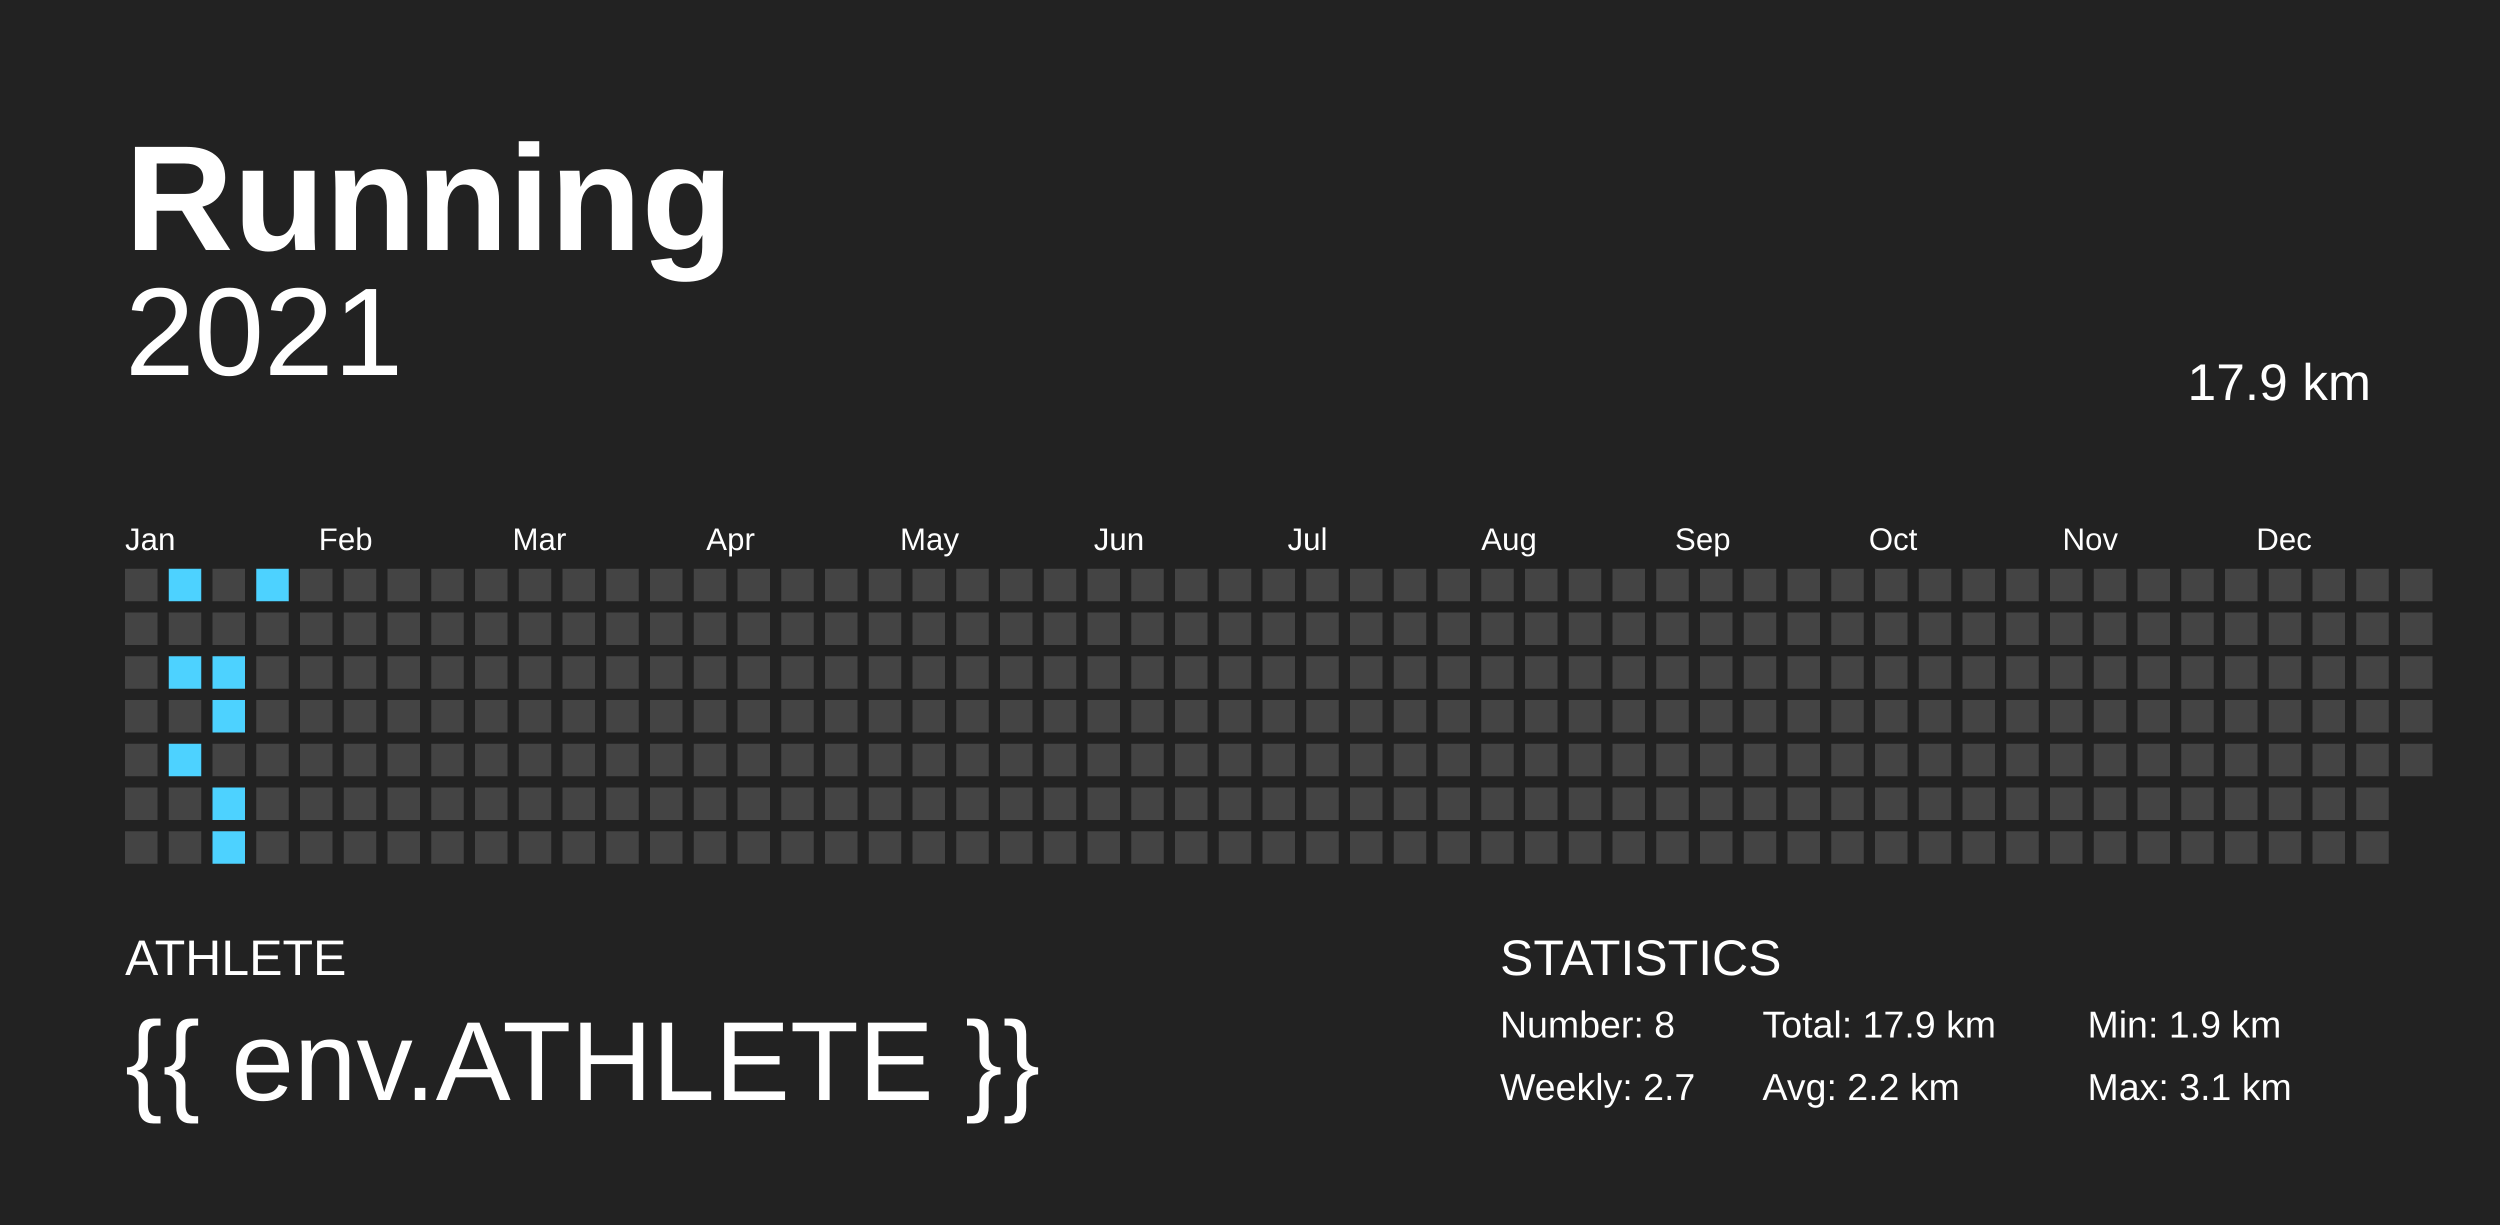
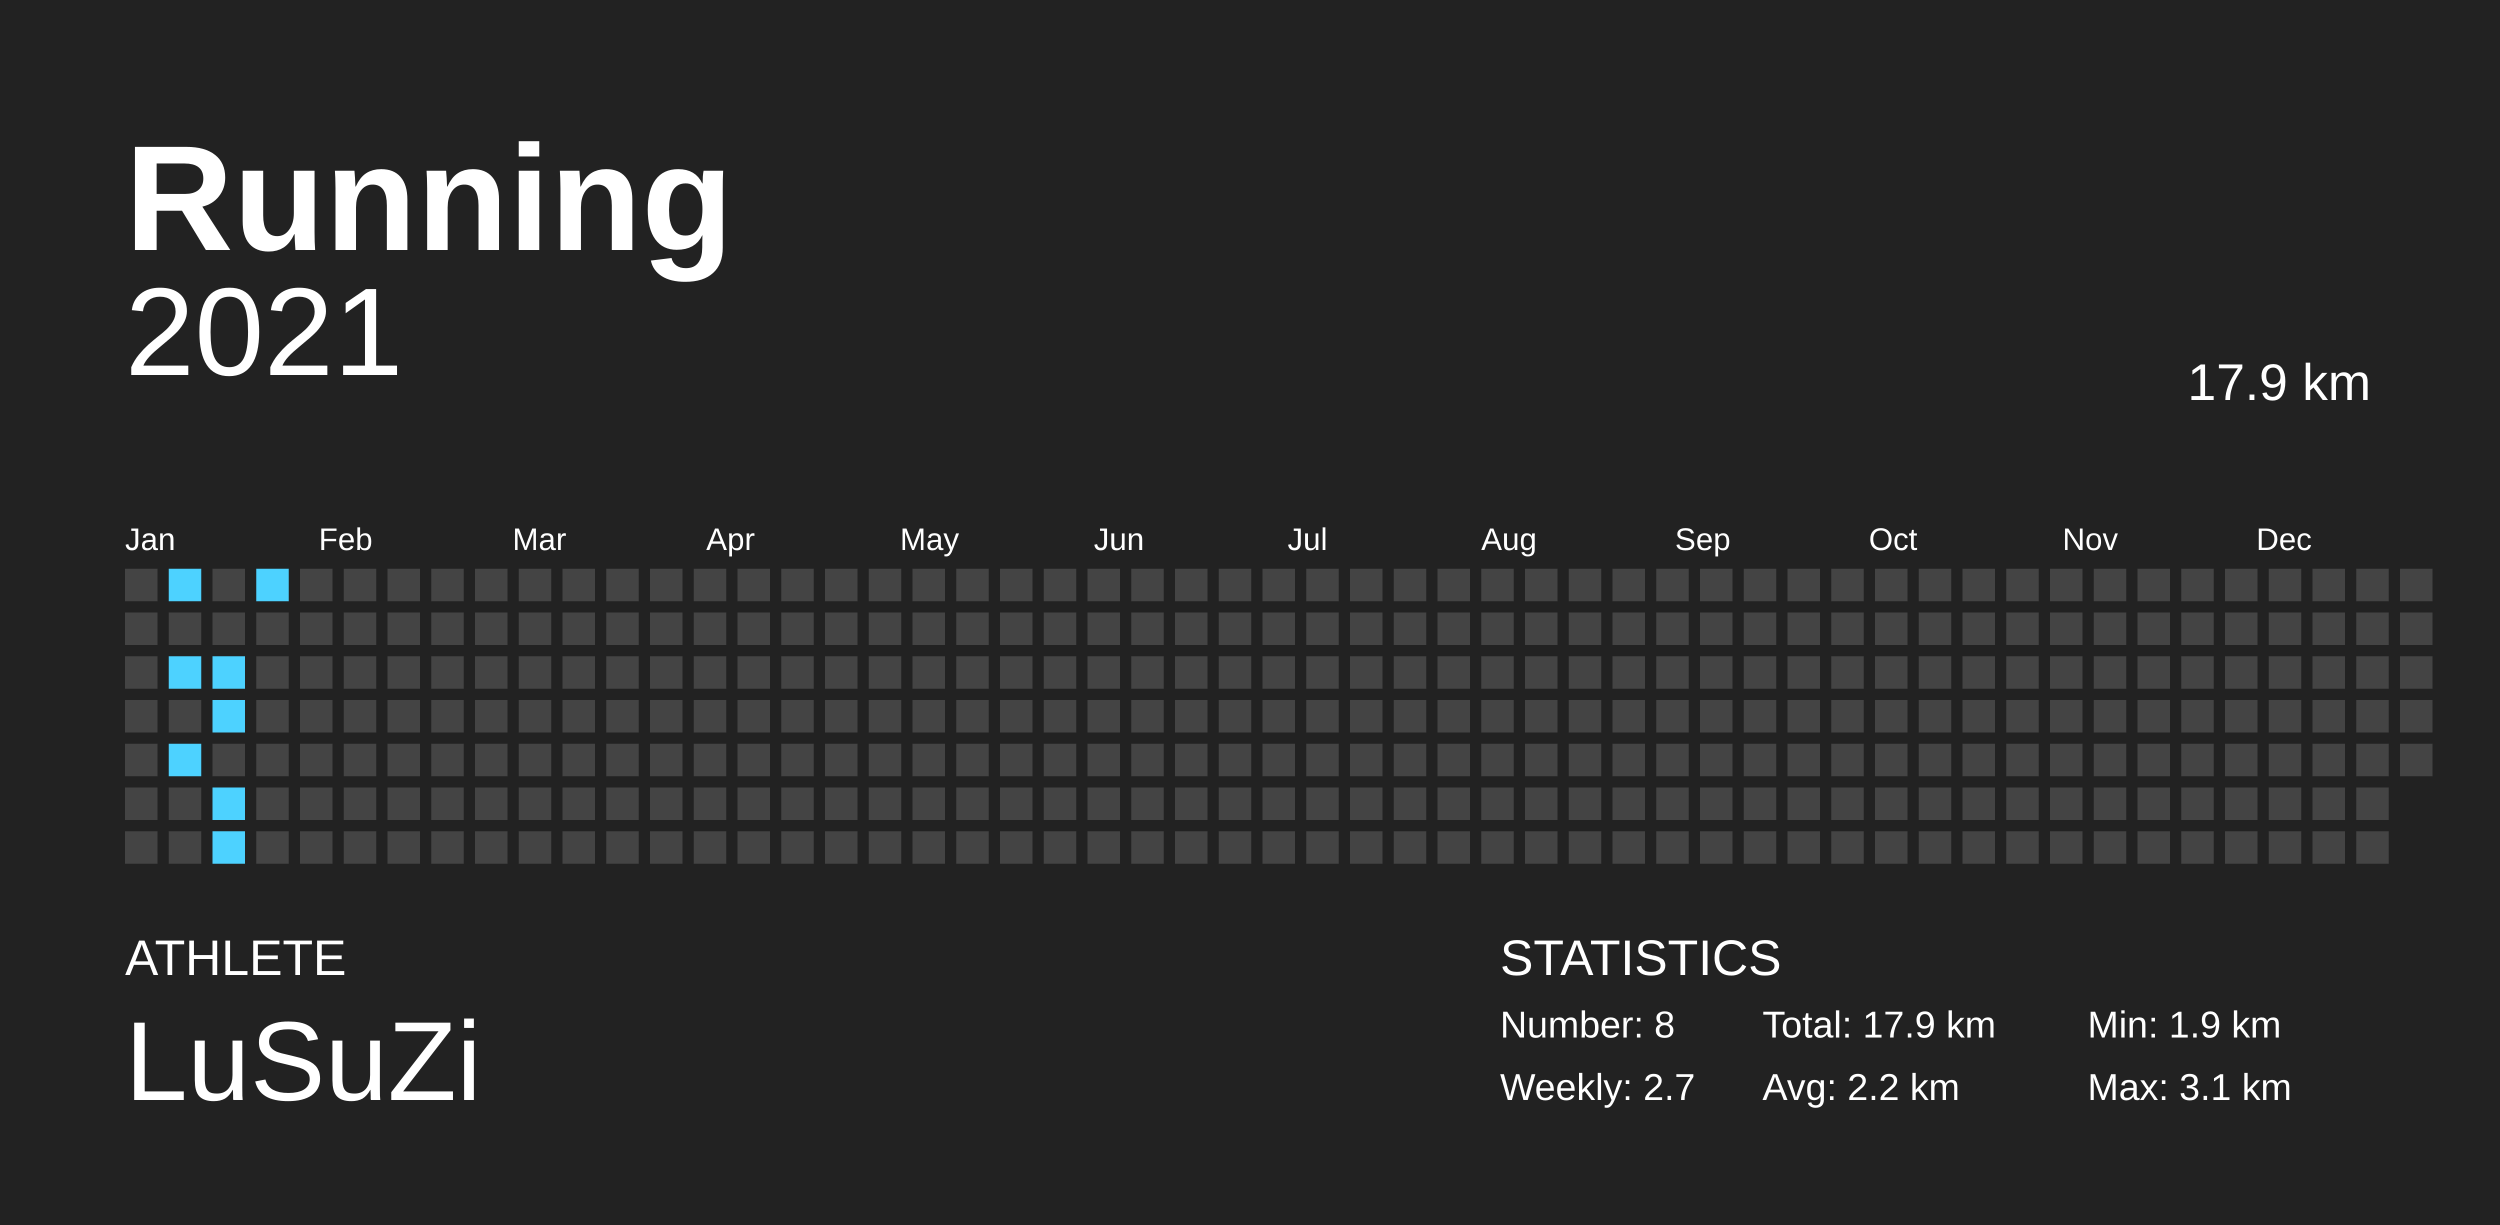
<svg xmlns="http://www.w3.org/2000/svg" baseProfile="full" height="98mm" version="1.1" viewBox="0,0,200,98" width="200mm">
  <defs />
  <rect fill="#222222" height="98" width="200" x="0" y="0" />
  <text fill="#FFFFFF" style="font-size:12px; font-family:Arial; font-weight:bold;" x="10" y="20">Running</text>
  <text fill="#FFFFFF" style="font-size:4px; font-family:Arial" x="10" y="78">ATHLETE</text>
-   <text fill="#FFFFFF" style="font-size:9px; font-family:Arial" x="10" y="88">{{ env.ATHLETE }}</text>
+   <text fill="#FFFFFF" style="font-size:9px; font-family:Arial" x="10" y="88">LuSuZi</text>
  <text fill="#FFFFFF" style="font-size:4px; font-family:Arial" x="120" y="78">STATISTICS</text>
  <text fill="#FFFFFF" style="font-size:3px; font-family:Arial" x="120" y="83">Number: 8</text>
  <text fill="#FFFFFF" style="font-size:3px; font-family:Arial" x="120" y="88">Weekly: 2.7</text>
  <text fill="#FFFFFF" style="font-size:3px; font-family:Arial" x="141" y="83">Total: 17.9 km</text>
  <text fill="#FFFFFF" style="font-size:3px; font-family:Arial" x="141" y="88">Avg: 2.2 km</text>
  <text fill="#FFFFFF" style="font-size:3px; font-family:Arial" x="167" y="83">Min: 1.9 km</text>
  <text fill="#FFFFFF" style="font-size:3px; font-family:Arial" x="167" y="88">Max: 3.1 km</text>
  <text alignment-baseline="hanging" fill="#FFFFFF" style="font-size:10.0px; font-family:Arial;" x="10" y="30">2021</text>
  <text alignment-baseline="hanging" fill="#FFFFFF" style="font-size:4.125px; font-family:Arial;" x="175" y="32">17.9 km</text>
  <text fill="#FFFFFF" style="font-size:2.5px; font-family:Arial" x="10.0" y="44">Jan</text>
  <text fill="#FFFFFF" style="font-size:2.5px; font-family:Arial" x="25.5" y="44">Feb</text>
  <text fill="#FFFFFF" style="font-size:2.5px; font-family:Arial" x="41.0" y="44">Mar</text>
  <text fill="#FFFFFF" style="font-size:2.5px; font-family:Arial" x="56.5" y="44">Apr</text>
  <text fill="#FFFFFF" style="font-size:2.5px; font-family:Arial" x="72.0" y="44">May</text>
  <text fill="#FFFFFF" style="font-size:2.5px; font-family:Arial" x="87.5" y="44">Jun</text>
  <text fill="#FFFFFF" style="font-size:2.5px; font-family:Arial" x="103.0" y="44">Jul</text>
  <text fill="#FFFFFF" style="font-size:2.5px; font-family:Arial" x="118.5" y="44">Aug</text>
  <text fill="#FFFFFF" style="font-size:2.5px; font-family:Arial" x="134.0" y="44">Sep</text>
  <text fill="#FFFFFF" style="font-size:2.5px; font-family:Arial" x="149.5" y="44">Oct</text>
  <text fill="#FFFFFF" style="font-size:2.5px; font-family:Arial" x="165.0" y="44">Nov</text>
  <text fill="#FFFFFF" style="font-size:2.5px; font-family:Arial" x="180.5" y="44">Dec</text>
  <rect fill="#444444" height="2.6" width="2.6" x="10.0" y="45.5" />
  <rect fill="#444444" height="2.6" width="2.6" x="10.0" y="49.0" />
  <rect fill="#444444" height="2.6" width="2.6" x="10.0" y="52.5" />
  <rect fill="#444444" height="2.6" width="2.6" x="10.0" y="56.0" />
  <rect fill="#444444" height="2.6" width="2.6" x="10.0" y="59.5" />
  <rect fill="#444444" height="2.6" width="2.6" x="10.0" y="63.0" />
  <rect fill="#444444" height="2.6" width="2.6" x="10.0" y="66.5" />
  <rect fill="#4dd2ff" height="2.6" width="2.6" x="13.5" y="45.5" />
  <rect fill="#444444" height="2.6" width="2.6" x="13.5" y="49.0" />
  <rect fill="#4dd2ff" height="2.6" width="2.6" x="13.5" y="52.5" />
  <rect fill="#444444" height="2.6" width="2.6" x="13.5" y="56.0" />
  <rect fill="#4dd2ff" height="2.6" width="2.6" x="13.5" y="59.5" />
  <rect fill="#444444" height="2.6" width="2.6" x="13.5" y="63.0" />
  <rect fill="#444444" height="2.6" width="2.6" x="13.5" y="66.5" />
  <rect fill="#444444" height="2.6" width="2.6" x="17.0" y="45.5" />
  <rect fill="#444444" height="2.6" width="2.6" x="17.0" y="49.0" />
  <rect fill="#4dd2ff" height="2.6" width="2.6" x="17.0" y="52.5" />
  <rect fill="#4dd2ff" height="2.6" width="2.6" x="17.0" y="56.0" />
  <rect fill="#444444" height="2.6" width="2.6" x="17.0" y="59.5" />
  <rect fill="#4dd2ff" height="2.6" width="2.6" x="17.0" y="63.0" />
  <rect fill="#4dd2ff" height="2.6" width="2.6" x="17.0" y="66.5" />
  <rect fill="#4dd2ff" height="2.6" width="2.6" x="20.5" y="45.5" />
  <rect fill="#444444" height="2.6" width="2.6" x="20.5" y="49.0" />
  <rect fill="#444444" height="2.6" width="2.6" x="20.5" y="52.5" />
  <rect fill="#444444" height="2.6" width="2.6" x="20.5" y="56.0" />
  <rect fill="#444444" height="2.6" width="2.6" x="20.5" y="59.5" />
  <rect fill="#444444" height="2.6" width="2.6" x="20.5" y="63.0" />
  <rect fill="#444444" height="2.6" width="2.6" x="20.5" y="66.5" />
  <rect fill="#444444" height="2.6" width="2.6" x="24.0" y="45.5" />
  <rect fill="#444444" height="2.6" width="2.6" x="24.0" y="49.0" />
  <rect fill="#444444" height="2.6" width="2.6" x="24.0" y="52.5" />
  <rect fill="#444444" height="2.6" width="2.6" x="24.0" y="56.0" />
  <rect fill="#444444" height="2.6" width="2.6" x="24.0" y="59.5" />
  <rect fill="#444444" height="2.6" width="2.6" x="24.0" y="63.0" />
  <rect fill="#444444" height="2.6" width="2.6" x="24.0" y="66.5" />
  <rect fill="#444444" height="2.6" width="2.6" x="27.5" y="45.5" />
  <rect fill="#444444" height="2.6" width="2.6" x="27.5" y="49.0" />
  <rect fill="#444444" height="2.6" width="2.6" x="27.5" y="52.5" />
  <rect fill="#444444" height="2.6" width="2.6" x="27.5" y="56.0" />
  <rect fill="#444444" height="2.6" width="2.6" x="27.5" y="59.5" />
  <rect fill="#444444" height="2.6" width="2.6" x="27.5" y="63.0" />
  <rect fill="#444444" height="2.6" width="2.6" x="27.5" y="66.5" />
  <rect fill="#444444" height="2.6" width="2.6" x="31.0" y="45.5" />
  <rect fill="#444444" height="2.6" width="2.6" x="31.0" y="49.0" />
  <rect fill="#444444" height="2.6" width="2.6" x="31.0" y="52.5" />
  <rect fill="#444444" height="2.6" width="2.6" x="31.0" y="56.0" />
  <rect fill="#444444" height="2.6" width="2.6" x="31.0" y="59.5" />
  <rect fill="#444444" height="2.6" width="2.6" x="31.0" y="63.0" />
  <rect fill="#444444" height="2.6" width="2.6" x="31.0" y="66.5" />
  <rect fill="#444444" height="2.6" width="2.6" x="34.5" y="45.5" />
  <rect fill="#444444" height="2.6" width="2.6" x="34.5" y="49.0" />
  <rect fill="#444444" height="2.6" width="2.6" x="34.5" y="52.5" />
  <rect fill="#444444" height="2.6" width="2.6" x="34.5" y="56.0" />
  <rect fill="#444444" height="2.6" width="2.6" x="34.5" y="59.5" />
  <rect fill="#444444" height="2.6" width="2.6" x="34.5" y="63.0" />
  <rect fill="#444444" height="2.6" width="2.6" x="34.5" y="66.5" />
  <rect fill="#444444" height="2.6" width="2.6" x="38.0" y="45.5" />
  <rect fill="#444444" height="2.6" width="2.6" x="38.0" y="49.0" />
  <rect fill="#444444" height="2.6" width="2.6" x="38.0" y="52.5" />
  <rect fill="#444444" height="2.6" width="2.6" x="38.0" y="56.0" />
  <rect fill="#444444" height="2.6" width="2.6" x="38.0" y="59.5" />
  <rect fill="#444444" height="2.6" width="2.6" x="38.0" y="63.0" />
  <rect fill="#444444" height="2.6" width="2.6" x="38.0" y="66.5" />
  <rect fill="#444444" height="2.6" width="2.6" x="41.5" y="45.5" />
  <rect fill="#444444" height="2.6" width="2.6" x="41.5" y="49.0" />
  <rect fill="#444444" height="2.6" width="2.6" x="41.5" y="52.5" />
  <rect fill="#444444" height="2.6" width="2.6" x="41.5" y="56.0" />
  <rect fill="#444444" height="2.6" width="2.6" x="41.5" y="59.5" />
  <rect fill="#444444" height="2.6" width="2.6" x="41.5" y="63.0" />
  <rect fill="#444444" height="2.6" width="2.6" x="41.5" y="66.5" />
  <rect fill="#444444" height="2.6" width="2.6" x="45.0" y="45.5" />
  <rect fill="#444444" height="2.6" width="2.6" x="45.0" y="49.0" />
  <rect fill="#444444" height="2.6" width="2.6" x="45.0" y="52.5" />
  <rect fill="#444444" height="2.6" width="2.6" x="45.0" y="56.0" />
  <rect fill="#444444" height="2.6" width="2.6" x="45.0" y="59.5" />
  <rect fill="#444444" height="2.6" width="2.6" x="45.0" y="63.0" />
  <rect fill="#444444" height="2.6" width="2.6" x="45.0" y="66.5" />
  <rect fill="#444444" height="2.6" width="2.6" x="48.5" y="45.5" />
  <rect fill="#444444" height="2.6" width="2.6" x="48.5" y="49.0" />
  <rect fill="#444444" height="2.6" width="2.6" x="48.5" y="52.5" />
  <rect fill="#444444" height="2.6" width="2.6" x="48.5" y="56.0" />
  <rect fill="#444444" height="2.6" width="2.6" x="48.5" y="59.5" />
  <rect fill="#444444" height="2.6" width="2.6" x="48.5" y="63.0" />
  <rect fill="#444444" height="2.6" width="2.6" x="48.5" y="66.5" />
  <rect fill="#444444" height="2.6" width="2.6" x="52.0" y="45.5" />
  <rect fill="#444444" height="2.6" width="2.6" x="52.0" y="49.0" />
  <rect fill="#444444" height="2.6" width="2.6" x="52.0" y="52.5" />
  <rect fill="#444444" height="2.6" width="2.6" x="52.0" y="56.0" />
  <rect fill="#444444" height="2.6" width="2.6" x="52.0" y="59.5" />
  <rect fill="#444444" height="2.6" width="2.6" x="52.0" y="63.0" />
  <rect fill="#444444" height="2.6" width="2.6" x="52.0" y="66.5" />
  <rect fill="#444444" height="2.6" width="2.6" x="55.5" y="45.5" />
  <rect fill="#444444" height="2.6" width="2.6" x="55.5" y="49.0" />
  <rect fill="#444444" height="2.6" width="2.6" x="55.5" y="52.5" />
  <rect fill="#444444" height="2.6" width="2.6" x="55.5" y="56.0" />
  <rect fill="#444444" height="2.6" width="2.6" x="55.5" y="59.5" />
  <rect fill="#444444" height="2.6" width="2.6" x="55.5" y="63.0" />
  <rect fill="#444444" height="2.6" width="2.6" x="55.5" y="66.5" />
  <rect fill="#444444" height="2.6" width="2.6" x="59.0" y="45.5" />
  <rect fill="#444444" height="2.6" width="2.6" x="59.0" y="49.0" />
  <rect fill="#444444" height="2.6" width="2.6" x="59.0" y="52.5" />
  <rect fill="#444444" height="2.6" width="2.6" x="59.0" y="56.0" />
  <rect fill="#444444" height="2.6" width="2.6" x="59.0" y="59.5" />
  <rect fill="#444444" height="2.6" width="2.6" x="59.0" y="63.0" />
  <rect fill="#444444" height="2.6" width="2.6" x="59.0" y="66.5" />
  <rect fill="#444444" height="2.6" width="2.6" x="62.5" y="45.5" />
  <rect fill="#444444" height="2.6" width="2.6" x="62.5" y="49.0" />
  <rect fill="#444444" height="2.6" width="2.6" x="62.5" y="52.5" />
  <rect fill="#444444" height="2.6" width="2.6" x="62.5" y="56.0" />
  <rect fill="#444444" height="2.6" width="2.6" x="62.5" y="59.5" />
  <rect fill="#444444" height="2.6" width="2.6" x="62.5" y="63.0" />
  <rect fill="#444444" height="2.6" width="2.6" x="62.5" y="66.5" />
  <rect fill="#444444" height="2.6" width="2.6" x="66.0" y="45.5" />
  <rect fill="#444444" height="2.6" width="2.6" x="66.0" y="49.0" />
  <rect fill="#444444" height="2.6" width="2.6" x="66.0" y="52.5" />
  <rect fill="#444444" height="2.6" width="2.6" x="66.0" y="56.0" />
  <rect fill="#444444" height="2.6" width="2.6" x="66.0" y="59.5" />
  <rect fill="#444444" height="2.6" width="2.6" x="66.0" y="63.0" />
  <rect fill="#444444" height="2.6" width="2.6" x="66.0" y="66.5" />
  <rect fill="#444444" height="2.6" width="2.6" x="69.5" y="45.5" />
  <rect fill="#444444" height="2.6" width="2.6" x="69.5" y="49.0" />
  <rect fill="#444444" height="2.6" width="2.6" x="69.5" y="52.5" />
  <rect fill="#444444" height="2.6" width="2.6" x="69.5" y="56.0" />
  <rect fill="#444444" height="2.6" width="2.6" x="69.5" y="59.5" />
  <rect fill="#444444" height="2.6" width="2.6" x="69.5" y="63.0" />
  <rect fill="#444444" height="2.6" width="2.6" x="69.5" y="66.5" />
  <rect fill="#444444" height="2.6" width="2.6" x="73.0" y="45.5" />
  <rect fill="#444444" height="2.6" width="2.6" x="73.0" y="49.0" />
  <rect fill="#444444" height="2.6" width="2.6" x="73.0" y="52.5" />
  <rect fill="#444444" height="2.6" width="2.6" x="73.0" y="56.0" />
  <rect fill="#444444" height="2.6" width="2.6" x="73.0" y="59.5" />
  <rect fill="#444444" height="2.6" width="2.6" x="73.0" y="63.0" />
  <rect fill="#444444" height="2.6" width="2.6" x="73.0" y="66.5" />
  <rect fill="#444444" height="2.6" width="2.6" x="76.5" y="45.5" />
  <rect fill="#444444" height="2.6" width="2.6" x="76.5" y="49.0" />
  <rect fill="#444444" height="2.6" width="2.6" x="76.5" y="52.5" />
  <rect fill="#444444" height="2.6" width="2.6" x="76.5" y="56.0" />
  <rect fill="#444444" height="2.6" width="2.6" x="76.5" y="59.5" />
  <rect fill="#444444" height="2.6" width="2.6" x="76.5" y="63.0" />
  <rect fill="#444444" height="2.6" width="2.6" x="76.5" y="66.5" />
  <rect fill="#444444" height="2.6" width="2.6" x="80.0" y="45.5" />
  <rect fill="#444444" height="2.6" width="2.6" x="80.0" y="49.0" />
  <rect fill="#444444" height="2.6" width="2.6" x="80.0" y="52.5" />
  <rect fill="#444444" height="2.6" width="2.6" x="80.0" y="56.0" />
  <rect fill="#444444" height="2.6" width="2.6" x="80.0" y="59.5" />
  <rect fill="#444444" height="2.6" width="2.6" x="80.0" y="63.0" />
  <rect fill="#444444" height="2.6" width="2.6" x="80.0" y="66.5" />
  <rect fill="#444444" height="2.6" width="2.6" x="83.5" y="45.5" />
  <rect fill="#444444" height="2.6" width="2.6" x="83.5" y="49.0" />
  <rect fill="#444444" height="2.6" width="2.6" x="83.5" y="52.5" />
  <rect fill="#444444" height="2.6" width="2.6" x="83.5" y="56.0" />
  <rect fill="#444444" height="2.6" width="2.6" x="83.5" y="59.5" />
  <rect fill="#444444" height="2.6" width="2.6" x="83.5" y="63.0" />
  <rect fill="#444444" height="2.6" width="2.6" x="83.5" y="66.5" />
  <rect fill="#444444" height="2.6" width="2.6" x="87.0" y="45.5" />
  <rect fill="#444444" height="2.6" width="2.6" x="87.0" y="49.0" />
  <rect fill="#444444" height="2.6" width="2.6" x="87.0" y="52.5" />
  <rect fill="#444444" height="2.6" width="2.6" x="87.0" y="56.0" />
  <rect fill="#444444" height="2.6" width="2.6" x="87.0" y="59.5" />
  <rect fill="#444444" height="2.6" width="2.6" x="87.0" y="63.0" />
  <rect fill="#444444" height="2.6" width="2.6" x="87.0" y="66.5" />
  <rect fill="#444444" height="2.6" width="2.6" x="90.5" y="45.5" />
  <rect fill="#444444" height="2.6" width="2.6" x="90.5" y="49.0" />
  <rect fill="#444444" height="2.6" width="2.6" x="90.5" y="52.5" />
  <rect fill="#444444" height="2.6" width="2.6" x="90.5" y="56.0" />
  <rect fill="#444444" height="2.6" width="2.6" x="90.5" y="59.5" />
  <rect fill="#444444" height="2.6" width="2.6" x="90.5" y="63.0" />
  <rect fill="#444444" height="2.6" width="2.6" x="90.5" y="66.5" />
  <rect fill="#444444" height="2.6" width="2.6" x="94.0" y="45.5" />
  <rect fill="#444444" height="2.6" width="2.6" x="94.0" y="49.0" />
  <rect fill="#444444" height="2.6" width="2.6" x="94.0" y="52.5" />
  <rect fill="#444444" height="2.6" width="2.6" x="94.0" y="56.0" />
  <rect fill="#444444" height="2.6" width="2.6" x="94.0" y="59.5" />
  <rect fill="#444444" height="2.6" width="2.6" x="94.0" y="63.0" />
  <rect fill="#444444" height="2.6" width="2.6" x="94.0" y="66.5" />
  <rect fill="#444444" height="2.6" width="2.6" x="97.5" y="45.5" />
  <rect fill="#444444" height="2.6" width="2.6" x="97.5" y="49.0" />
  <rect fill="#444444" height="2.6" width="2.6" x="97.5" y="52.5" />
  <rect fill="#444444" height="2.6" width="2.6" x="97.5" y="56.0" />
  <rect fill="#444444" height="2.6" width="2.6" x="97.5" y="59.5" />
  <rect fill="#444444" height="2.6" width="2.6" x="97.5" y="63.0" />
  <rect fill="#444444" height="2.6" width="2.6" x="97.5" y="66.5" />
  <rect fill="#444444" height="2.6" width="2.6" x="101.0" y="45.5" />
  <rect fill="#444444" height="2.6" width="2.6" x="101.0" y="49.0" />
  <rect fill="#444444" height="2.6" width="2.6" x="101.0" y="52.5" />
  <rect fill="#444444" height="2.6" width="2.6" x="101.0" y="56.0" />
  <rect fill="#444444" height="2.6" width="2.6" x="101.0" y="59.5" />
  <rect fill="#444444" height="2.6" width="2.6" x="101.0" y="63.0" />
  <rect fill="#444444" height="2.6" width="2.6" x="101.0" y="66.5" />
  <rect fill="#444444" height="2.6" width="2.6" x="104.5" y="45.5" />
  <rect fill="#444444" height="2.6" width="2.6" x="104.5" y="49.0" />
  <rect fill="#444444" height="2.6" width="2.6" x="104.5" y="52.5" />
  <rect fill="#444444" height="2.6" width="2.6" x="104.5" y="56.0" />
  <rect fill="#444444" height="2.6" width="2.6" x="104.5" y="59.5" />
  <rect fill="#444444" height="2.6" width="2.6" x="104.5" y="63.0" />
  <rect fill="#444444" height="2.6" width="2.6" x="104.5" y="66.5" />
  <rect fill="#444444" height="2.6" width="2.6" x="108.0" y="45.5" />
  <rect fill="#444444" height="2.6" width="2.6" x="108.0" y="49.0" />
  <rect fill="#444444" height="2.6" width="2.6" x="108.0" y="52.5" />
  <rect fill="#444444" height="2.6" width="2.6" x="108.0" y="56.0" />
  <rect fill="#444444" height="2.6" width="2.6" x="108.0" y="59.5" />
  <rect fill="#444444" height="2.6" width="2.6" x="108.0" y="63.0" />
  <rect fill="#444444" height="2.6" width="2.6" x="108.0" y="66.5" />
  <rect fill="#444444" height="2.6" width="2.6" x="111.5" y="45.5" />
  <rect fill="#444444" height="2.6" width="2.6" x="111.5" y="49.0" />
  <rect fill="#444444" height="2.6" width="2.6" x="111.5" y="52.5" />
  <rect fill="#444444" height="2.6" width="2.6" x="111.5" y="56.0" />
  <rect fill="#444444" height="2.6" width="2.6" x="111.5" y="59.5" />
  <rect fill="#444444" height="2.6" width="2.6" x="111.5" y="63.0" />
  <rect fill="#444444" height="2.6" width="2.6" x="111.5" y="66.5" />
  <rect fill="#444444" height="2.6" width="2.6" x="115.0" y="45.5" />
  <rect fill="#444444" height="2.6" width="2.6" x="115.0" y="49.0" />
  <rect fill="#444444" height="2.6" width="2.6" x="115.0" y="52.5" />
  <rect fill="#444444" height="2.6" width="2.6" x="115.0" y="56.0" />
  <rect fill="#444444" height="2.6" width="2.6" x="115.0" y="59.5" />
  <rect fill="#444444" height="2.6" width="2.6" x="115.0" y="63.0" />
  <rect fill="#444444" height="2.6" width="2.6" x="115.0" y="66.5" />
  <rect fill="#444444" height="2.6" width="2.6" x="118.5" y="45.5" />
  <rect fill="#444444" height="2.6" width="2.6" x="118.5" y="49.0" />
  <rect fill="#444444" height="2.6" width="2.6" x="118.5" y="52.5" />
  <rect fill="#444444" height="2.6" width="2.6" x="118.5" y="56.0" />
  <rect fill="#444444" height="2.6" width="2.6" x="118.5" y="59.5" />
  <rect fill="#444444" height="2.6" width="2.6" x="118.5" y="63.0" />
  <rect fill="#444444" height="2.6" width="2.6" x="118.5" y="66.5" />
  <rect fill="#444444" height="2.6" width="2.6" x="122.0" y="45.5" />
  <rect fill="#444444" height="2.6" width="2.6" x="122.0" y="49.0" />
  <rect fill="#444444" height="2.6" width="2.6" x="122.0" y="52.5" />
  <rect fill="#444444" height="2.6" width="2.6" x="122.0" y="56.0" />
  <rect fill="#444444" height="2.6" width="2.6" x="122.0" y="59.5" />
  <rect fill="#444444" height="2.6" width="2.6" x="122.0" y="63.0" />
  <rect fill="#444444" height="2.6" width="2.6" x="122.0" y="66.5" />
  <rect fill="#444444" height="2.6" width="2.6" x="125.5" y="45.5" />
  <rect fill="#444444" height="2.6" width="2.6" x="125.5" y="49.0" />
  <rect fill="#444444" height="2.6" width="2.6" x="125.5" y="52.5" />
  <rect fill="#444444" height="2.6" width="2.6" x="125.5" y="56.0" />
  <rect fill="#444444" height="2.6" width="2.6" x="125.5" y="59.5" />
  <rect fill="#444444" height="2.6" width="2.6" x="125.5" y="63.0" />
  <rect fill="#444444" height="2.6" width="2.6" x="125.5" y="66.5" />
  <rect fill="#444444" height="2.6" width="2.6" x="129.0" y="45.5" />
  <rect fill="#444444" height="2.6" width="2.6" x="129.0" y="49.0" />
  <rect fill="#444444" height="2.6" width="2.6" x="129.0" y="52.5" />
  <rect fill="#444444" height="2.6" width="2.6" x="129.0" y="56.0" />
  <rect fill="#444444" height="2.6" width="2.6" x="129.0" y="59.5" />
  <rect fill="#444444" height="2.6" width="2.6" x="129.0" y="63.0" />
  <rect fill="#444444" height="2.6" width="2.6" x="129.0" y="66.5" />
  <rect fill="#444444" height="2.6" width="2.6" x="132.5" y="45.5" />
  <rect fill="#444444" height="2.6" width="2.6" x="132.5" y="49.0" />
  <rect fill="#444444" height="2.6" width="2.6" x="132.5" y="52.5" />
  <rect fill="#444444" height="2.6" width="2.6" x="132.5" y="56.0" />
  <rect fill="#444444" height="2.6" width="2.6" x="132.5" y="59.5" />
  <rect fill="#444444" height="2.6" width="2.6" x="132.5" y="63.0" />
  <rect fill="#444444" height="2.6" width="2.6" x="132.5" y="66.5" />
  <rect fill="#444444" height="2.6" width="2.6" x="136.0" y="45.5" />
  <rect fill="#444444" height="2.6" width="2.6" x="136.0" y="49.0" />
  <rect fill="#444444" height="2.6" width="2.6" x="136.0" y="52.5" />
  <rect fill="#444444" height="2.6" width="2.6" x="136.0" y="56.0" />
  <rect fill="#444444" height="2.6" width="2.6" x="136.0" y="59.5" />
  <rect fill="#444444" height="2.6" width="2.6" x="136.0" y="63.0" />
  <rect fill="#444444" height="2.6" width="2.6" x="136.0" y="66.5" />
  <rect fill="#444444" height="2.6" width="2.6" x="139.5" y="45.5" />
  <rect fill="#444444" height="2.6" width="2.6" x="139.5" y="49.0" />
  <rect fill="#444444" height="2.6" width="2.6" x="139.5" y="52.5" />
  <rect fill="#444444" height="2.6" width="2.6" x="139.5" y="56.0" />
  <rect fill="#444444" height="2.6" width="2.6" x="139.5" y="59.5" />
  <rect fill="#444444" height="2.6" width="2.6" x="139.5" y="63.0" />
  <rect fill="#444444" height="2.6" width="2.6" x="139.5" y="66.5" />
  <rect fill="#444444" height="2.6" width="2.6" x="143.0" y="45.5" />
  <rect fill="#444444" height="2.6" width="2.6" x="143.0" y="49.0" />
  <rect fill="#444444" height="2.6" width="2.6" x="143.0" y="52.5" />
  <rect fill="#444444" height="2.6" width="2.6" x="143.0" y="56.0" />
  <rect fill="#444444" height="2.6" width="2.6" x="143.0" y="59.5" />
  <rect fill="#444444" height="2.6" width="2.6" x="143.0" y="63.0" />
  <rect fill="#444444" height="2.6" width="2.6" x="143.0" y="66.5" />
  <rect fill="#444444" height="2.6" width="2.6" x="146.5" y="45.5" />
  <rect fill="#444444" height="2.6" width="2.6" x="146.5" y="49.0" />
  <rect fill="#444444" height="2.6" width="2.6" x="146.5" y="52.5" />
  <rect fill="#444444" height="2.6" width="2.6" x="146.5" y="56.0" />
  <rect fill="#444444" height="2.6" width="2.6" x="146.5" y="59.5" />
  <rect fill="#444444" height="2.6" width="2.6" x="146.5" y="63.0" />
  <rect fill="#444444" height="2.6" width="2.6" x="146.5" y="66.5" />
  <rect fill="#444444" height="2.6" width="2.6" x="150.0" y="45.5" />
  <rect fill="#444444" height="2.6" width="2.6" x="150.0" y="49.0" />
  <rect fill="#444444" height="2.6" width="2.6" x="150.0" y="52.5" />
  <rect fill="#444444" height="2.6" width="2.6" x="150.0" y="56.0" />
  <rect fill="#444444" height="2.6" width="2.6" x="150.0" y="59.5" />
  <rect fill="#444444" height="2.6" width="2.6" x="150.0" y="63.0" />
  <rect fill="#444444" height="2.6" width="2.6" x="150.0" y="66.5" />
  <rect fill="#444444" height="2.6" width="2.6" x="153.5" y="45.5" />
  <rect fill="#444444" height="2.6" width="2.6" x="153.5" y="49.0" />
  <rect fill="#444444" height="2.6" width="2.6" x="153.5" y="52.5" />
  <rect fill="#444444" height="2.6" width="2.6" x="153.5" y="56.0" />
  <rect fill="#444444" height="2.6" width="2.6" x="153.5" y="59.5" />
  <rect fill="#444444" height="2.6" width="2.6" x="153.5" y="63.0" />
  <rect fill="#444444" height="2.6" width="2.6" x="153.5" y="66.5" />
  <rect fill="#444444" height="2.6" width="2.6" x="157.0" y="45.5" />
  <rect fill="#444444" height="2.6" width="2.6" x="157.0" y="49.0" />
  <rect fill="#444444" height="2.6" width="2.6" x="157.0" y="52.5" />
  <rect fill="#444444" height="2.6" width="2.6" x="157.0" y="56.0" />
  <rect fill="#444444" height="2.6" width="2.6" x="157.0" y="59.5" />
  <rect fill="#444444" height="2.6" width="2.6" x="157.0" y="63.0" />
  <rect fill="#444444" height="2.6" width="2.6" x="157.0" y="66.5" />
  <rect fill="#444444" height="2.6" width="2.6" x="160.5" y="45.5" />
  <rect fill="#444444" height="2.6" width="2.6" x="160.5" y="49.0" />
  <rect fill="#444444" height="2.6" width="2.6" x="160.5" y="52.5" />
  <rect fill="#444444" height="2.6" width="2.6" x="160.5" y="56.0" />
  <rect fill="#444444" height="2.6" width="2.6" x="160.5" y="59.5" />
  <rect fill="#444444" height="2.6" width="2.6" x="160.5" y="63.0" />
  <rect fill="#444444" height="2.6" width="2.6" x="160.5" y="66.5" />
  <rect fill="#444444" height="2.6" width="2.6" x="164.0" y="45.5" />
  <rect fill="#444444" height="2.6" width="2.6" x="164.0" y="49.0" />
  <rect fill="#444444" height="2.6" width="2.6" x="164.0" y="52.5" />
  <rect fill="#444444" height="2.6" width="2.6" x="164.0" y="56.0" />
  <rect fill="#444444" height="2.6" width="2.6" x="164.0" y="59.5" />
  <rect fill="#444444" height="2.6" width="2.6" x="164.0" y="63.0" />
  <rect fill="#444444" height="2.6" width="2.6" x="164.0" y="66.5" />
  <rect fill="#444444" height="2.6" width="2.6" x="167.5" y="45.5" />
  <rect fill="#444444" height="2.6" width="2.6" x="167.5" y="49.0" />
  <rect fill="#444444" height="2.6" width="2.6" x="167.5" y="52.5" />
  <rect fill="#444444" height="2.6" width="2.6" x="167.5" y="56.0" />
  <rect fill="#444444" height="2.6" width="2.6" x="167.5" y="59.5" />
  <rect fill="#444444" height="2.6" width="2.6" x="167.5" y="63.0" />
  <rect fill="#444444" height="2.6" width="2.6" x="167.5" y="66.5" />
  <rect fill="#444444" height="2.6" width="2.6" x="171.0" y="45.5" />
  <rect fill="#444444" height="2.6" width="2.6" x="171.0" y="49.0" />
  <rect fill="#444444" height="2.6" width="2.6" x="171.0" y="52.5" />
  <rect fill="#444444" height="2.6" width="2.6" x="171.0" y="56.0" />
  <rect fill="#444444" height="2.6" width="2.6" x="171.0" y="59.5" />
  <rect fill="#444444" height="2.6" width="2.6" x="171.0" y="63.0" />
  <rect fill="#444444" height="2.6" width="2.6" x="171.0" y="66.5" />
  <rect fill="#444444" height="2.6" width="2.6" x="174.5" y="45.5" />
  <rect fill="#444444" height="2.6" width="2.6" x="174.5" y="49.0" />
  <rect fill="#444444" height="2.6" width="2.6" x="174.5" y="52.5" />
  <rect fill="#444444" height="2.6" width="2.6" x="174.5" y="56.0" />
  <rect fill="#444444" height="2.6" width="2.6" x="174.5" y="59.5" />
  <rect fill="#444444" height="2.6" width="2.6" x="174.5" y="63.0" />
  <rect fill="#444444" height="2.6" width="2.6" x="174.5" y="66.5" />
  <rect fill="#444444" height="2.6" width="2.6" x="178.0" y="45.5" />
  <rect fill="#444444" height="2.6" width="2.6" x="178.0" y="49.0" />
  <rect fill="#444444" height="2.6" width="2.6" x="178.0" y="52.5" />
  <rect fill="#444444" height="2.6" width="2.6" x="178.0" y="56.0" />
  <rect fill="#444444" height="2.6" width="2.6" x="178.0" y="59.5" />
  <rect fill="#444444" height="2.6" width="2.6" x="178.0" y="63.0" />
  <rect fill="#444444" height="2.6" width="2.6" x="178.0" y="66.5" />
  <rect fill="#444444" height="2.6" width="2.6" x="181.5" y="45.5" />
  <rect fill="#444444" height="2.6" width="2.6" x="181.5" y="49.0" />
  <rect fill="#444444" height="2.6" width="2.6" x="181.5" y="52.5" />
  <rect fill="#444444" height="2.6" width="2.6" x="181.5" y="56.0" />
  <rect fill="#444444" height="2.6" width="2.6" x="181.5" y="59.5" />
  <rect fill="#444444" height="2.6" width="2.6" x="181.5" y="63.0" />
  <rect fill="#444444" height="2.6" width="2.6" x="181.5" y="66.5" />
  <rect fill="#444444" height="2.6" width="2.6" x="185.0" y="45.5" />
  <rect fill="#444444" height="2.6" width="2.6" x="185.0" y="49.0" />
  <rect fill="#444444" height="2.6" width="2.6" x="185.0" y="52.5" />
  <rect fill="#444444" height="2.6" width="2.6" x="185.0" y="56.0" />
  <rect fill="#444444" height="2.6" width="2.6" x="185.0" y="59.5" />
  <rect fill="#444444" height="2.6" width="2.6" x="185.0" y="63.0" />
  <rect fill="#444444" height="2.6" width="2.6" x="185.0" y="66.5" />
  <rect fill="#444444" height="2.6" width="2.6" x="188.5" y="45.5" />
  <rect fill="#444444" height="2.6" width="2.6" x="188.5" y="49.0" />
  <rect fill="#444444" height="2.6" width="2.6" x="188.5" y="52.5" />
  <rect fill="#444444" height="2.6" width="2.6" x="188.5" y="56.0" />
  <rect fill="#444444" height="2.6" width="2.6" x="188.5" y="59.5" />
  <rect fill="#444444" height="2.6" width="2.6" x="188.5" y="63.0" />
  <rect fill="#444444" height="2.6" width="2.6" x="188.5" y="66.5" />
  <rect fill="#444444" height="2.6" width="2.6" x="192.0" y="45.5" />
  <rect fill="#444444" height="2.6" width="2.6" x="192.0" y="49.0" />
  <rect fill="#444444" height="2.6" width="2.6" x="192.0" y="52.5" />
  <rect fill="#444444" height="2.6" width="2.6" x="192.0" y="56.0" />
  <rect fill="#444444" height="2.6" width="2.6" x="192.0" y="59.5" />
</svg>
